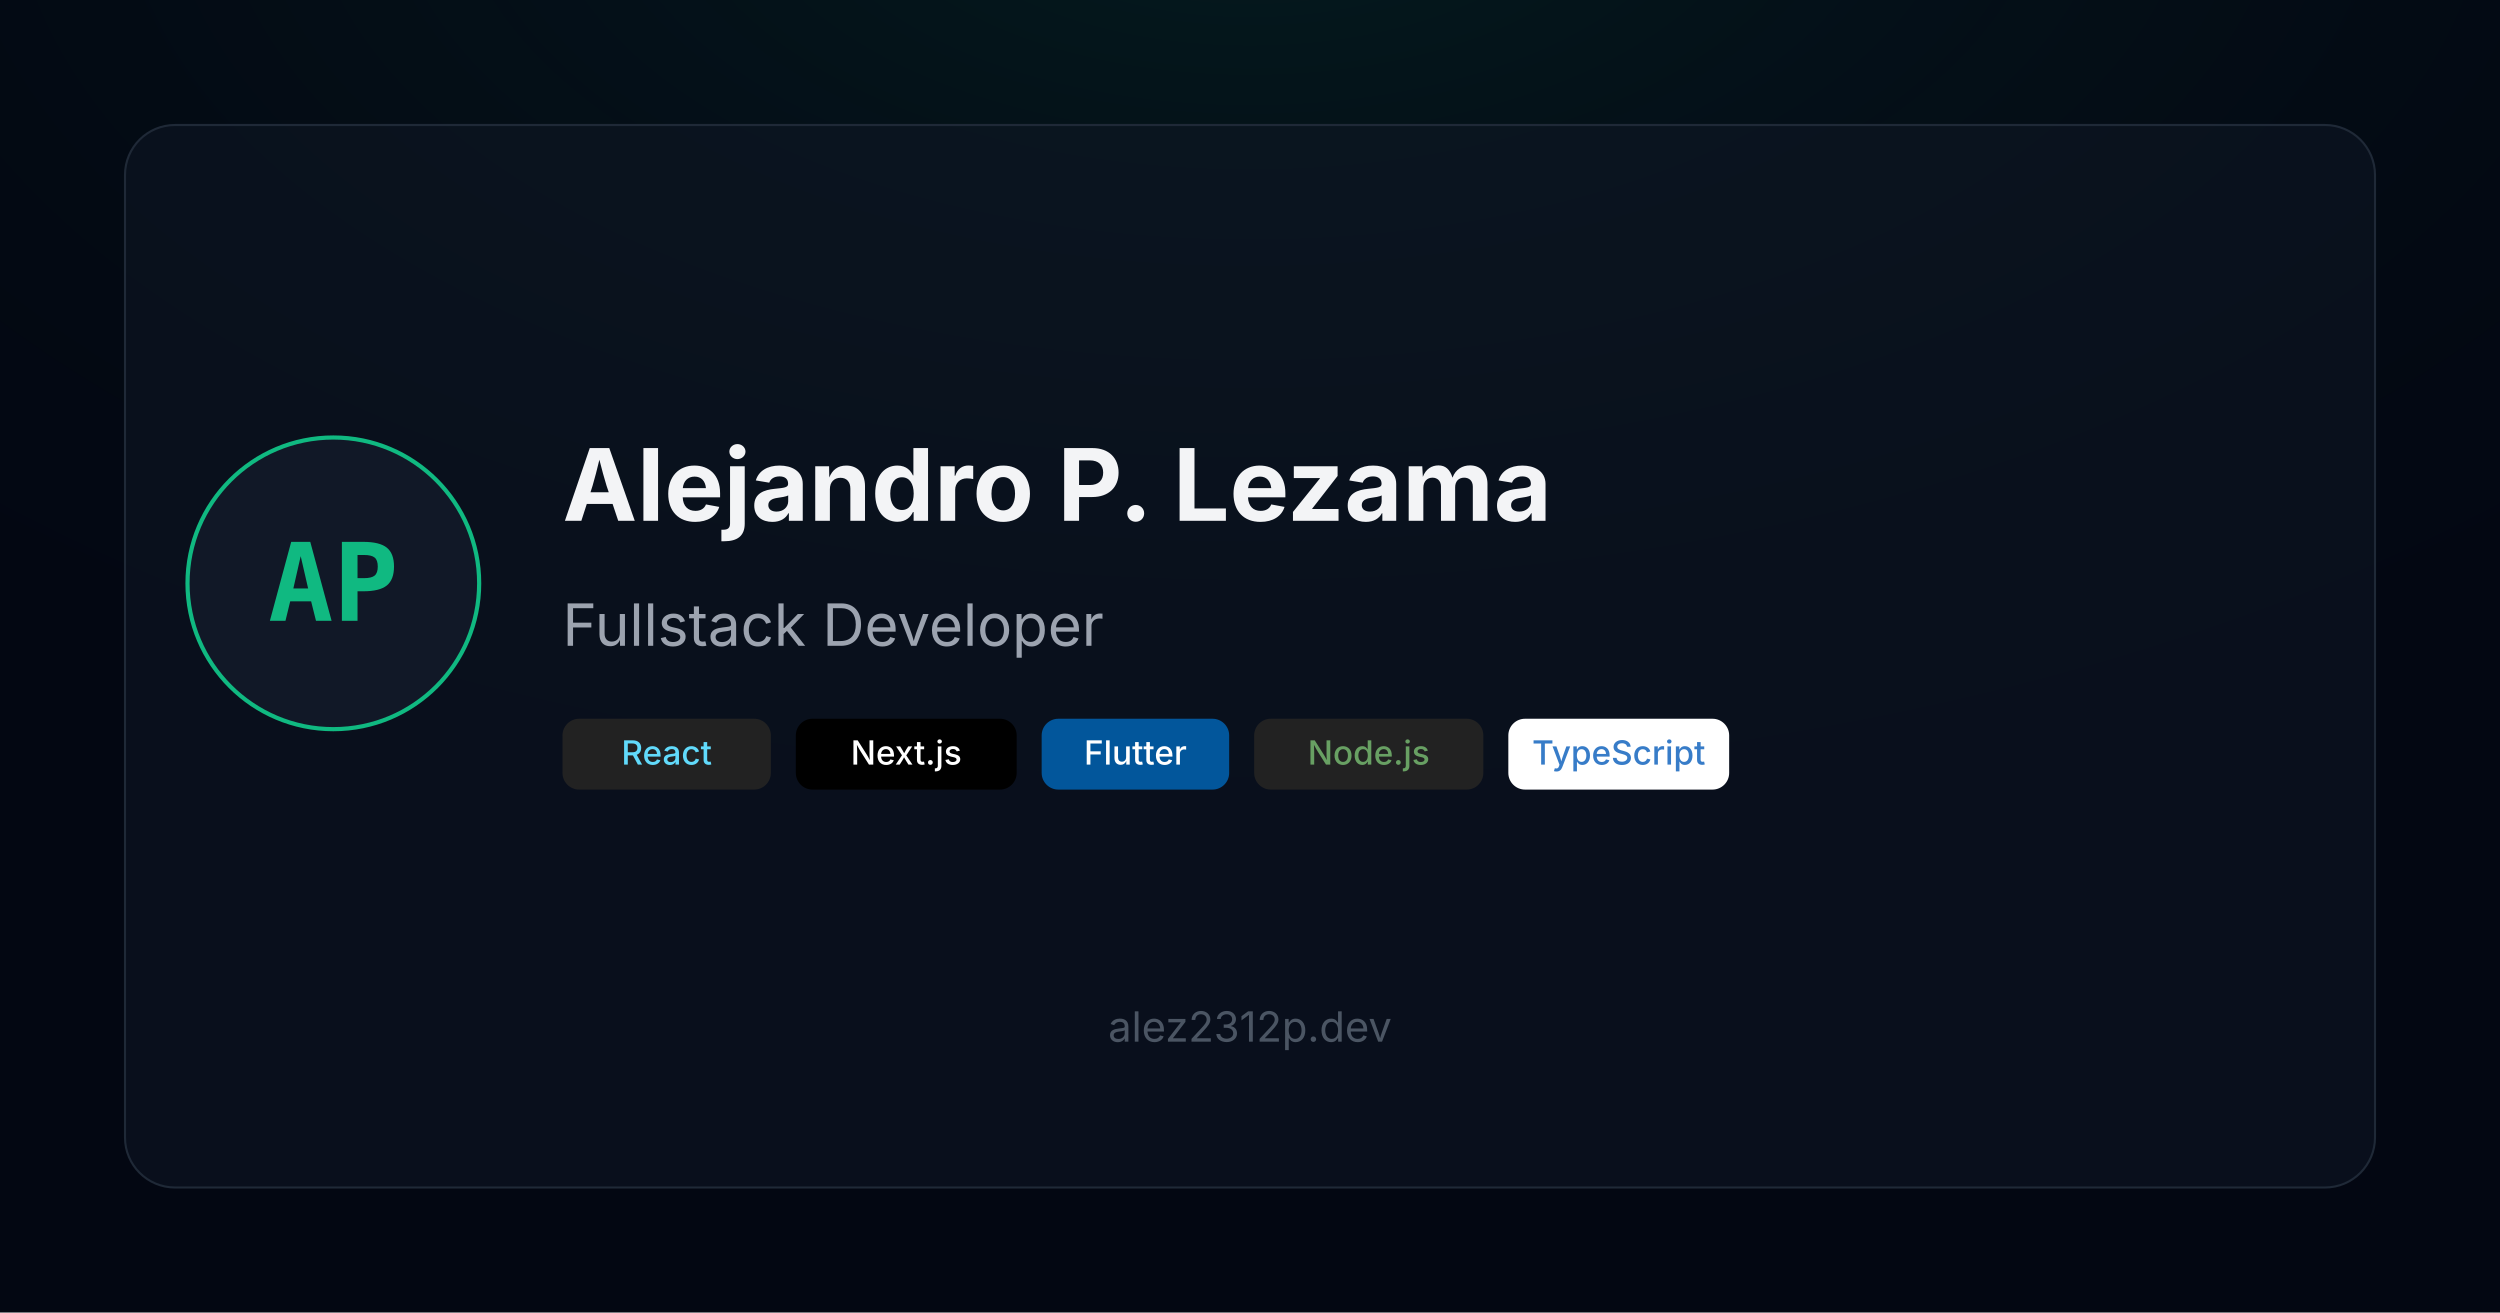
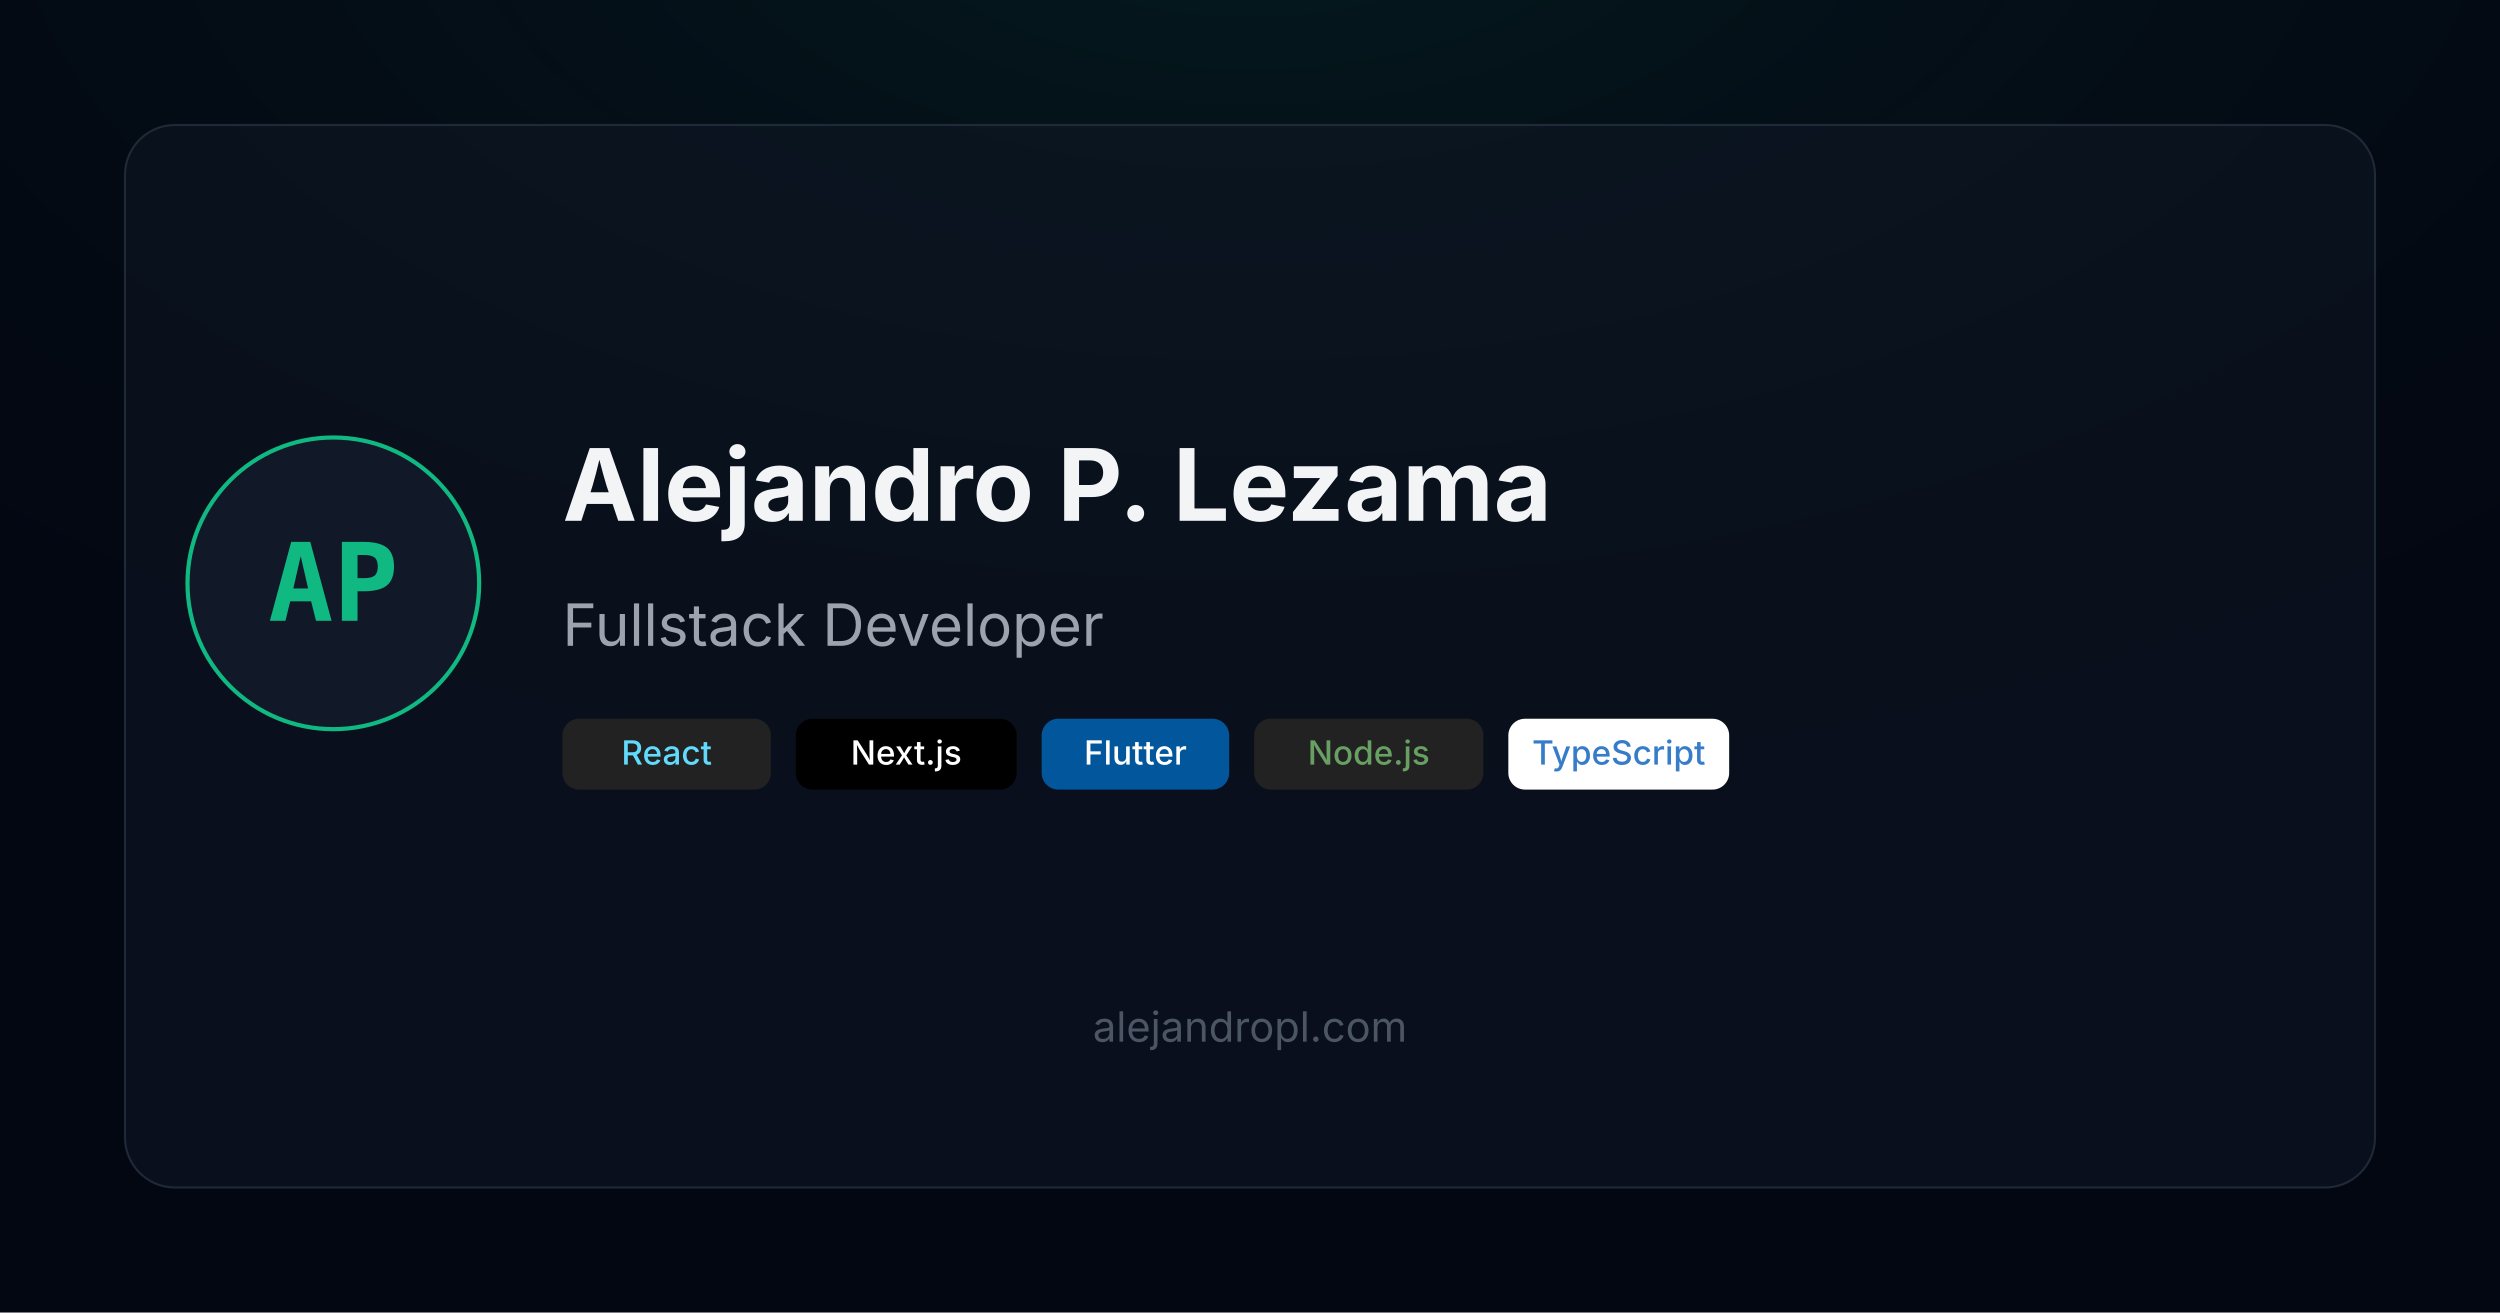
<svg xmlns="http://www.w3.org/2000/svg" width="1200" height="630" viewBox="0 0 1200 630" fill="none">
  <rect width="1200" height="630" fill="#030712" />
  <rect width="1200" height="630" fill="url(#gradient)" />
  <defs>
    <radialGradient id="gradient" cx="50%" cy="-10%" r="80%">
      <stop offset="0%" stop-color="#10b981" stop-opacity="0.12" />
      <stop offset="100%" stop-color="#030712" stop-opacity="0" />
    </radialGradient>
  </defs>
  <rect x="60" y="60" width="1080" height="510" rx="24" fill="#111827" fill-opacity="0.5" stroke="#1f2937" stroke-width="1" />
  <circle cx="160" cy="280" r="70" fill="#111827" stroke="#10b981" stroke-width="2" />
  <text x="160" y="298" text-anchor="middle" fill="#10b981" font-family="'JetBrains Mono', monospace" font-size="52" font-weight="bold">AP</text>
  <text x="270" y="250" fill="#f3f4f6" font-family="'Inter', sans-serif" font-size="48" font-weight="700">Alejandro P. Lezama</text>
  <text x="270" y="310" fill="#9ca3af" font-family="'Inter', sans-serif" font-size="28">Fullstack Developer</text>
  <rect x="270" y="345" width="100" height="34" rx="8" fill="#222222" />
  <text x="320" y="367" text-anchor="middle" fill="#61DAFB" font-family="'Inter', sans-serif" font-size="16" font-weight="500">React</text>
  <rect x="382" y="345" width="106" height="34" rx="8" fill="black" />
  <text x="435" y="367" text-anchor="middle" fill="white" font-family="'Inter', sans-serif" font-size="16" font-weight="500">Next.js</text>
  <rect x="500" y="345" width="90" height="34" rx="8" fill="#02569B" />
  <text x="545" y="367" text-anchor="middle" fill="white" font-family="'Inter', sans-serif" font-size="16" font-weight="500">Flutter</text>
  <rect x="602" y="345" width="110" height="34" rx="8" fill="#222222" />
  <text x="657" y="367" text-anchor="middle" fill="#68A063" font-family="'Inter', sans-serif" font-size="16" font-weight="500">Node.js</text>
  <rect x="724" y="345" width="106" height="34" rx="8" fill="white" />
  <text x="777" y="367" text-anchor="middle" fill="#377cc8" font-family="'Inter', sans-serif" font-size="16" font-weight="500">TypeScript</text>
-   <text x="600" y="500" text-anchor="middle" fill="#4b5563" font-family="'Inter', sans-serif" font-size="20">alez2312p.dev</text>
+   <text x="600" y="500" text-anchor="middle" fill="#4b5563" font-family="'Inter', sans-serif" font-size="20">alejandropl.com</text>
</svg>
